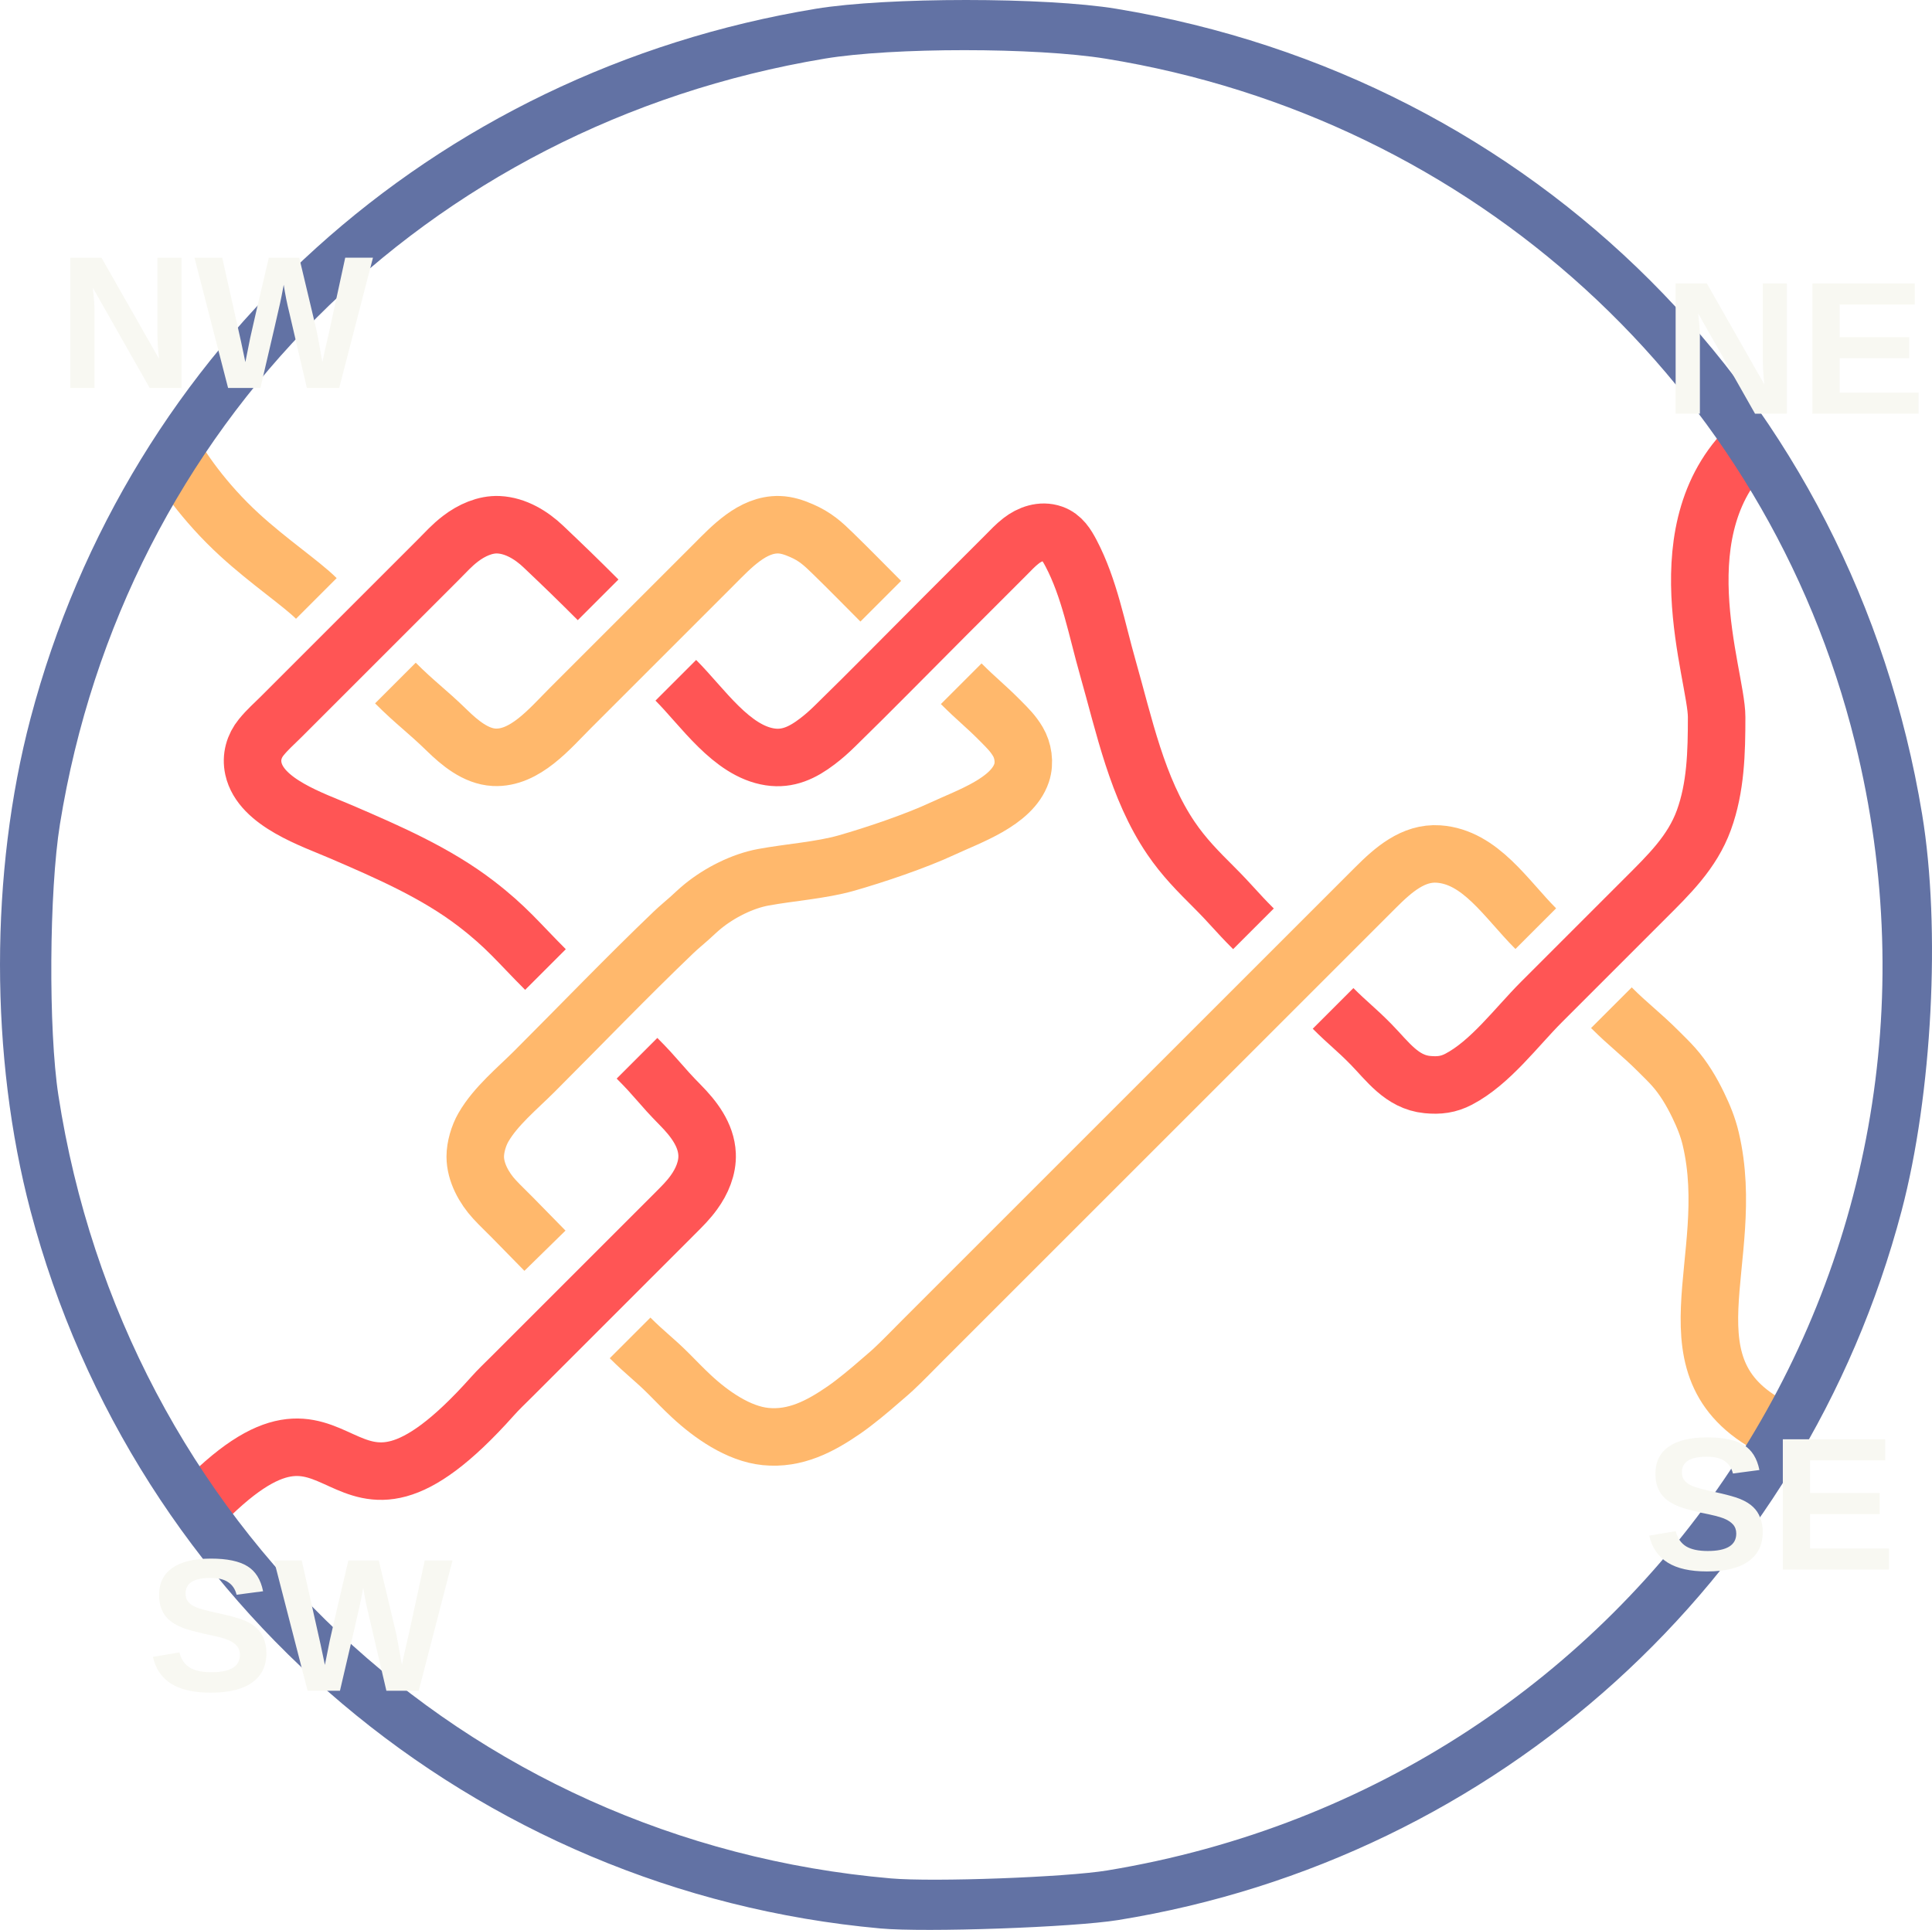
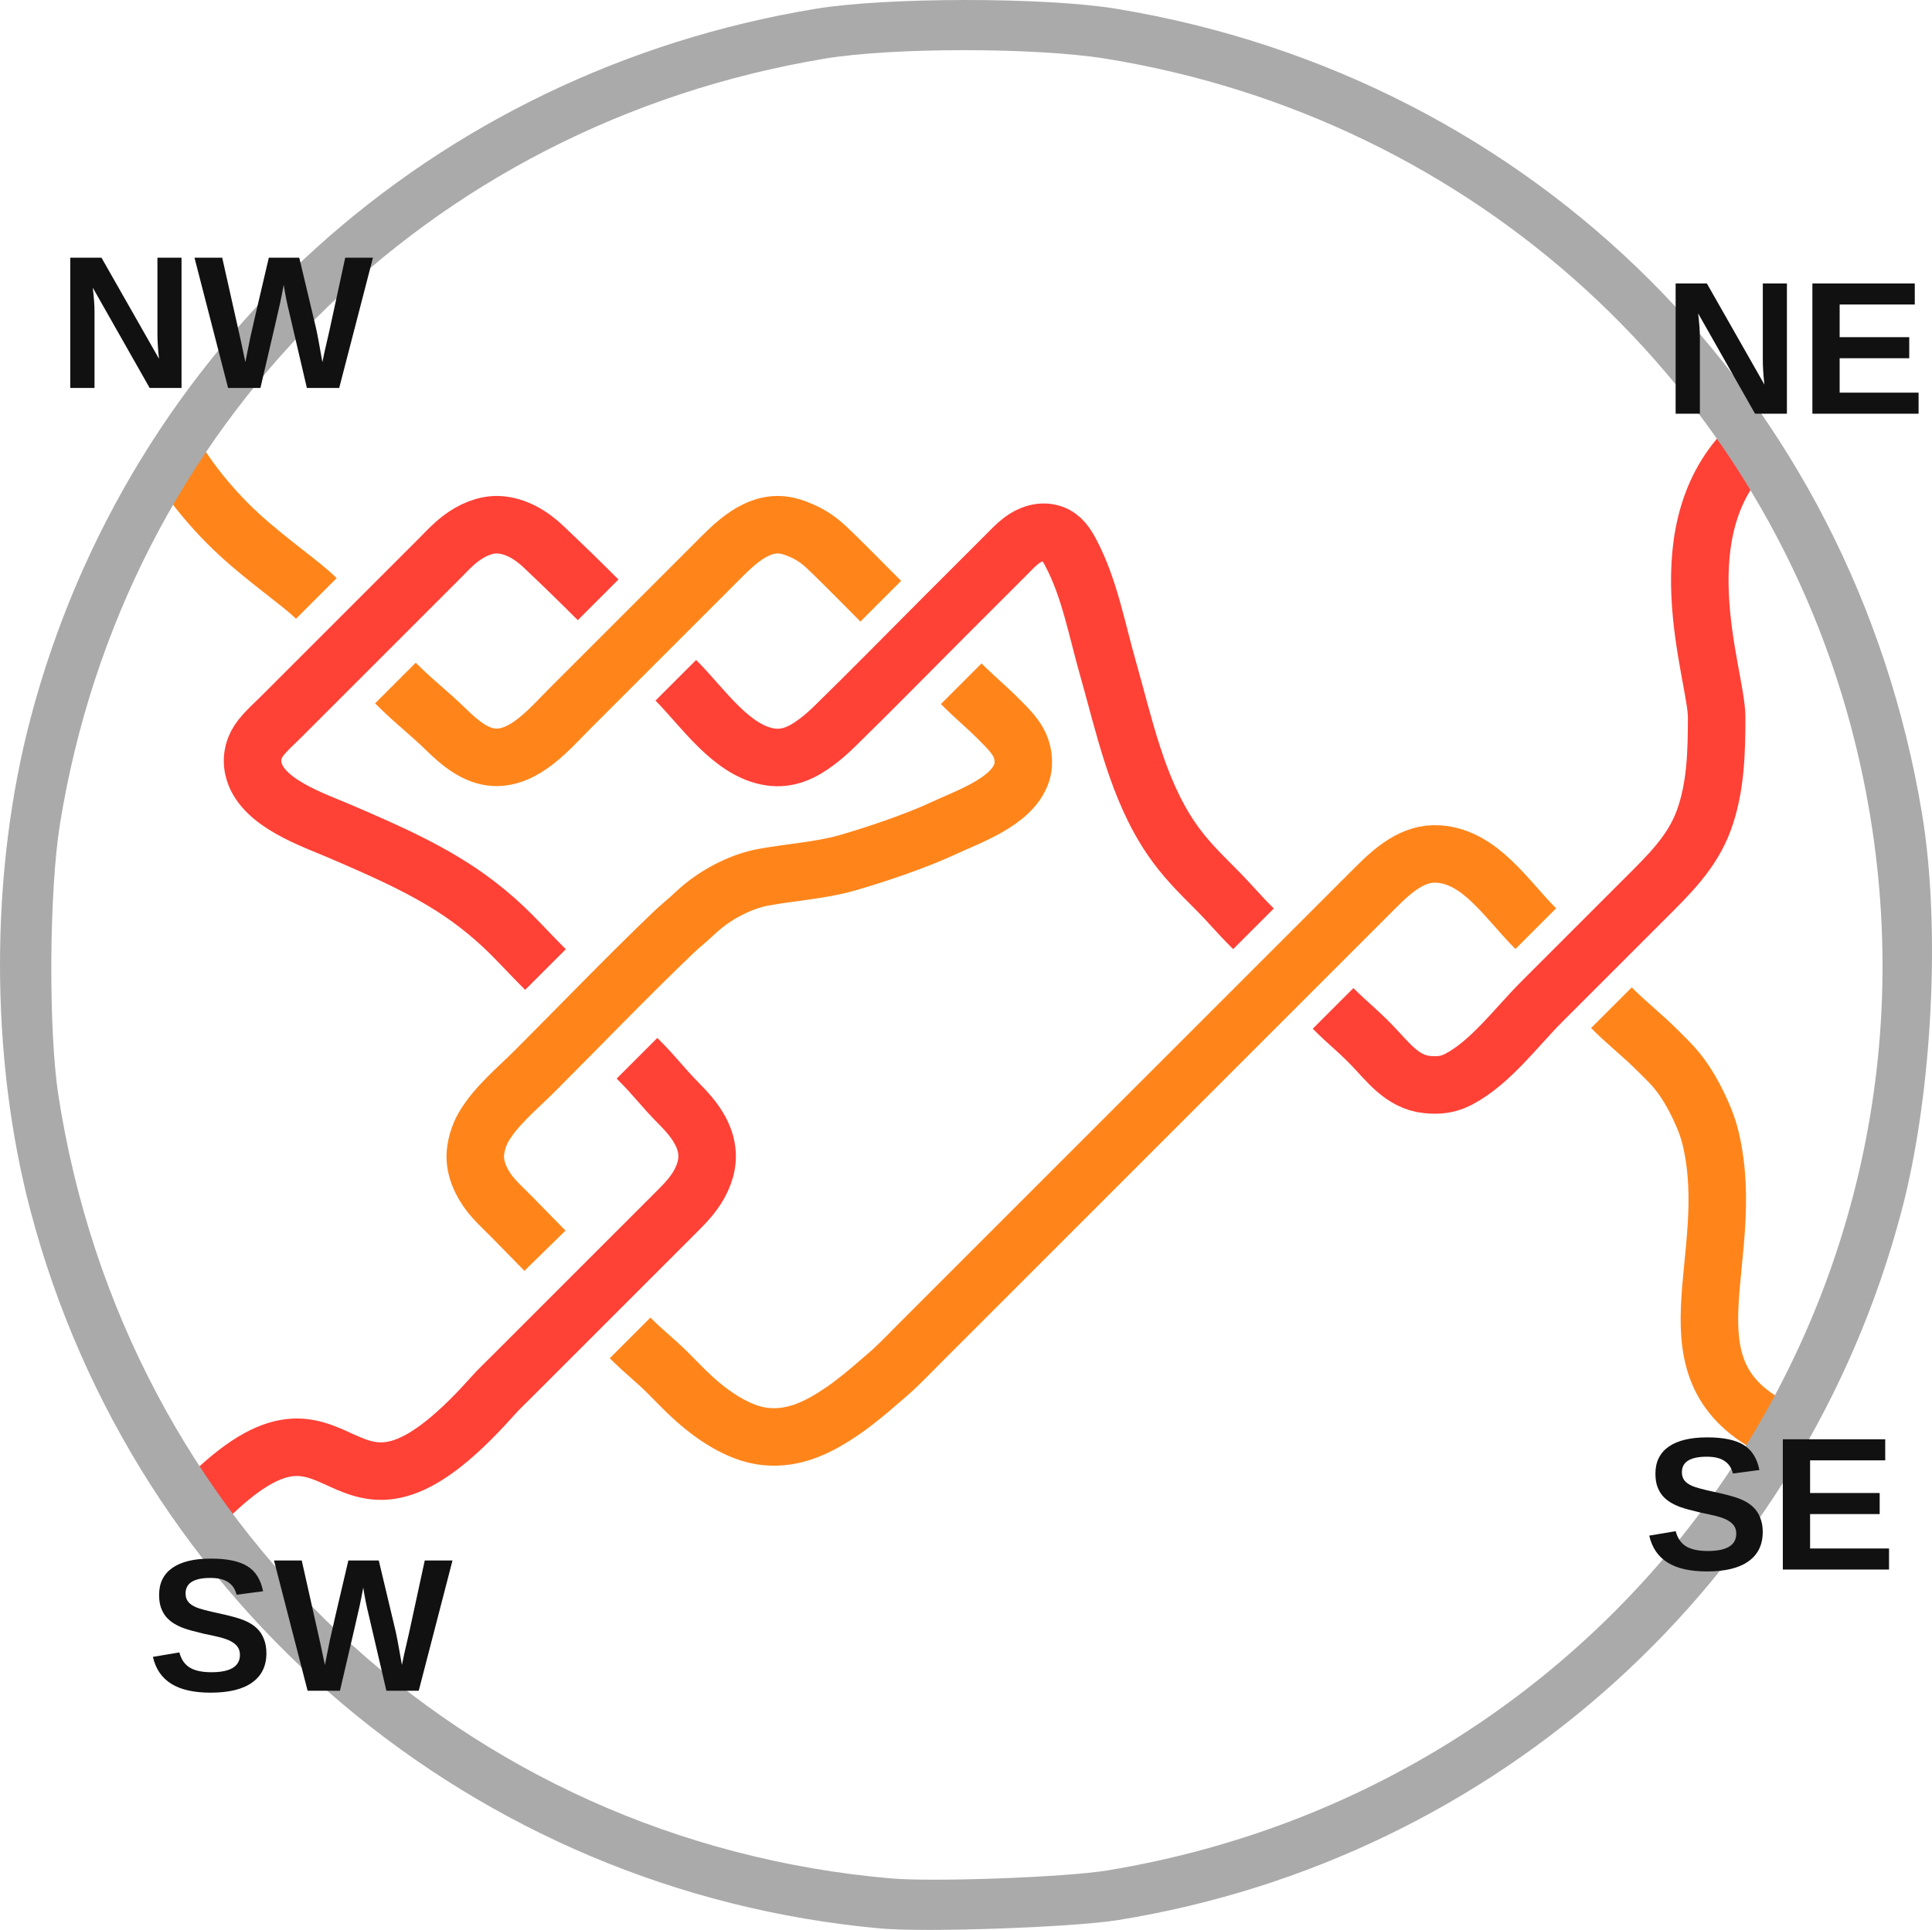
<svg xmlns="http://www.w3.org/2000/svg" viewBox="0 0 190.451 190.287" version="1.1" id="svg21826" xml:space="preserve">
  <defs id="defs21823" />
  <g id="layer1" transform="translate(-9.222851,-48.35235)">
    <g id="g137" transform="matrix(0.2211286,0,0,0.2211286,2.944805,1.078883)">
-       <path class=" stroke-orange  " style="display:inline;fill:none;stroke:#ffb86c;stroke-width:25.638;stroke-dasharray:none;stroke-opacity:1" d="m 169.409,480.631 c -6.486,-6.486 -21.246,-16.476 -34.2,-28.353 -15.889,-14.569 -26.526,-30.045 -31.812,-40.081 m 101.264,106.154 c 8.971,8.971 13.916,12.277 22.991,21.126 5.647,5.506 12.819,11.544 21,11.971 13.738,0.716 24.849,-12.805 34,-21.956 l 64,-64 c 7.728,-7.728 17.178,-18.052 29,-17.733 3.528,0.095 6.788,1.223 10,2.613 6.188,2.678 9.581,5.826 14,10.135 8.423,8.214 12.962,12.947 21.374,21.359 m 35.869,36.794 c 7.361,7.361 10.56,9.549 17.753,16.832 3.004,3.041 5.362,5.349 7.521,9 2.26,3.822 3.215,9.313 1.629,14 -4.368,12.913 -23.621,19.358 -35.146,24.742 -12.009,5.61 -30.273,11.776 -43,15.399 -11.27,3.208 -25.409,4.181 -37,6.323 -9.306,1.72 -19.459,6.829 -27,13.001 -2.152,1.761 -3.874,3.472 -6,5.37 -2.471,2.206 -4.511,3.826 -7,6.205 -20.291,19.402 -41.947,41.907 -62,61.961 -7.68,7.68 -17.348,15.555 -22.776,25 -2.114,3.679 -3.623,8.795 -3.623,13 0,7.013 3.954,14.056 8.493,19 2.821,3.073 5.082,5.116 7.907,8 l 14.673,14.981 m 37.953,38.879 c 7.089,7.089 10.387,9.153 17.374,16.14 3.517,3.517 6.313,6.482 10,9.911 8.757,8.144 20.917,16.706 33,17.919 13.257,1.331 24.377,-4.52 35,-11.855 5.066,-3.498 11.578,-8.927 16,-12.819 2.081,-1.832 3.829,-3.222 6,-5.245 4.307,-4.012 8.291,-8.202 13,-12.911 46.667,-46.667 93.333,-93.333 140,-140 l 62,-62 c 7.865,-7.862 16.749,-15.684 28,-14.909 18.71,1.288 30.192,20.101 43.374,33.283 m 33.71,35.252 c 7.82,7.82 13.164,11.619 20.916,19.374 2.412,2.413 4.572,4.474 6.826,7 4.454,4.99 7.992,10.963 10.915,17 2.411,4.981 4.337,9.671 5.604,15 12.885,54.185 -24.072,103.72 29.855,129.761" id="path137" />
-       <path class=" stroke-red  " style="display:inline;fill:none;stroke:#ff5555;stroke-width:25.638;stroke-dasharray:none;stroke-opacity:1" d="m 810.583,410.503 c -42.221,37.457 -16.932,104.104 -16.932,122.988 0,15.703 -0.373,31.402 -5.695,46 -5.24,14.372 -15.672,24.367 -26.305,35 l -46,46 c -11.28,11.28 -22.878,27.123 -37,34.506 -4.534,2.371 -8.68,2.91 -14,2.389 -11.367,-1.112 -17.772,-10.507 -25.015,-17.896 -6.796,-6.933 -10.074,-9.163 -16.976,-16.065 m -351.103,-17.336 c -12.256,-12.256 -17.217,-18.848 -30.907,-29.363 -17.913,-13.758 -39.316,-23.03 -60,-31.954 -12.682,-5.472 -35.972,-13.044 -39.301,-28.281 -1.114,-5.097 0.304,-10.063 3.529,-14 2.898,-3.537 5.492,-5.721 8.772,-9 10.569,-10.569 21.59,-21.59 32,-32 12.311,-12.311 25.366,-25.366 38,-38 3.614,-3.614 6.059,-6.439 10,-9.471 4.949,-3.807 11.072,-6.531 17,-6.255 7.596,0.355 14.591,4.621 20,9.765 9.846,9.364 14.753,14.096 24.374,23.717 m 34.636,35.869 c 11.922,11.922 24.762,31.534 41.991,34.161 7.939,1.21 14.448,-1.844 21,-6.827 3.059,-2.327 5.138,-4.183 8,-6.975 15.785,-15.397 33.3,-33.285 49,-48.985 8.542,-8.542 18.622,-18.636 27,-27 2.445,-2.441 4.301,-4.522 7,-6.606 3.774,-2.913 8.971,-4.886 13.985,-3.116 4.103,1.449 6.29,5.03 8.23,8.721 8.231,15.667 11.48,33.873 16.363,51 7.325,25.693 13.029,53.709 28.167,76 5.815,8.562 12.061,14.808 19.254,22 7.849,7.849 9.628,10.553 17.523,18.449 M 116.196,886.706 c 69.34,-73.102 58.451,31.773 131.63,-50.215 3.04,-3.406 5.388,-5.562 8.826,-9 l 33,-33 20,-20 c 6.446,-6.446 13.657,-13.627 19.999,-20 2.995,-3.009 5.54,-5.511 8.073,-9 3.59,-4.945 6.14,-10.914 5.881,-17 -0.371,-8.719 -6.011,-15.981 -11.957,-22 -8.893,-9.003 -10.324,-11.87 -19.286,-20.832" id="path137-6" />
+       <path class="stroke-orange" style="display:inline;fill:none;stroke:#FF851B;stroke-width:25.638;stroke-dasharray:none;stroke-opacity:1" d="m 169.409,480.631 c -6.486,-6.486 -21.246,-16.476 -34.2,-28.353 -15.889,-14.569 -26.526,-30.045 -31.812,-40.081 m 101.264,106.154 c 8.971,8.971 13.916,12.277 22.991,21.126 5.647,5.506 12.819,11.544 21,11.971 13.738,0.716 24.849,-12.805 34,-21.956 l 64,-64 c 7.728,-7.728 17.178,-18.052 29,-17.733 3.528,0.095 6.788,1.223 10,2.613 6.188,2.678 9.581,5.826 14,10.135 8.423,8.214 12.962,12.947 21.374,21.359 m 35.869,36.794 c 7.361,7.361 10.56,9.549 17.753,16.832 3.004,3.041 5.362,5.349 7.521,9 2.26,3.822 3.215,9.313 1.629,14 -4.368,12.913 -23.621,19.358 -35.146,24.742 -12.009,5.61 -30.273,11.776 -43,15.399 -11.27,3.208 -25.409,4.181 -37,6.323 -9.306,1.72 -19.459,6.829 -27,13.001 -2.152,1.761 -3.874,3.472 -6,5.37 -2.471,2.206 -4.511,3.826 -7,6.205 -20.291,19.402 -41.947,41.907 -62,61.961 -7.68,7.68 -17.348,15.555 -22.776,25 -2.114,3.679 -3.623,8.795 -3.623,13 0,7.013 3.954,14.056 8.493,19 2.821,3.073 5.082,5.116 7.907,8 l 14.673,14.981 m 37.953,38.879 c 7.089,7.089 10.387,9.153 17.374,16.14 3.517,3.517 6.313,6.482 10,9.911 8.757,8.144 20.917,16.706 33,17.919 13.257,1.331 24.377,-4.52 35,-11.855 5.066,-3.498 11.578,-8.927 16,-12.819 2.081,-1.832 3.829,-3.222 6,-5.245 4.307,-4.012 8.291,-8.202 13,-12.911 46.667,-46.667 93.333,-93.333 140,-140 l 62,-62 c 7.865,-7.862 16.749,-15.684 28,-14.909 18.71,1.288 30.192,20.101 43.374,33.283 m 33.71,35.252 c 7.82,7.82 13.164,11.619 20.916,19.374 2.412,2.413 4.572,4.474 6.826,7 4.454,4.99 7.992,10.963 10.915,17 2.411,4.981 4.337,9.671 5.604,15 12.885,54.185 -24.072,103.72 29.855,129.761" id="path137" />
+       <path class="stroke-red" style="display:inline;fill:none;stroke:#FF4136;stroke-width:25.638;stroke-dasharray:none;stroke-opacity:1" d="m 810.583,410.503 c -42.221,37.457 -16.932,104.104 -16.932,122.988 0,15.703 -0.373,31.402 -5.695,46 -5.24,14.372 -15.672,24.367 -26.305,35 l -46,46 c -11.28,11.28 -22.878,27.123 -37,34.506 -4.534,2.371 -8.68,2.91 -14,2.389 -11.367,-1.112 -17.772,-10.507 -25.015,-17.896 -6.796,-6.933 -10.074,-9.163 -16.976,-16.065 m -351.103,-17.336 c -12.256,-12.256 -17.217,-18.848 -30.907,-29.363 -17.913,-13.758 -39.316,-23.03 -60,-31.954 -12.682,-5.472 -35.972,-13.044 -39.301,-28.281 -1.114,-5.097 0.304,-10.063 3.529,-14 2.898,-3.537 5.492,-5.721 8.772,-9 10.569,-10.569 21.59,-21.59 32,-32 12.311,-12.311 25.366,-25.366 38,-38 3.614,-3.614 6.059,-6.439 10,-9.471 4.949,-3.807 11.072,-6.531 17,-6.255 7.596,0.355 14.591,4.621 20,9.765 9.846,9.364 14.753,14.096 24.374,23.717 m 34.636,35.869 c 11.922,11.922 24.762,31.534 41.991,34.161 7.939,1.21 14.448,-1.844 21,-6.827 3.059,-2.327 5.138,-4.183 8,-6.975 15.785,-15.397 33.3,-33.285 49,-48.985 8.542,-8.542 18.622,-18.636 27,-27 2.445,-2.441 4.301,-4.522 7,-6.606 3.774,-2.913 8.971,-4.886 13.985,-3.116 4.103,1.449 6.29,5.03 8.23,8.721 8.231,15.667 11.48,33.873 16.363,51 7.325,25.693 13.029,53.709 28.167,76 5.815,8.562 12.061,14.808 19.254,22 7.849,7.849 9.628,10.553 17.523,18.449 M 116.196,886.706 c 69.34,-73.102 58.451,31.773 131.63,-50.215 3.04,-3.406 5.388,-5.562 8.826,-9 l 33,-33 20,-20 c 6.446,-6.446 13.657,-13.627 19.999,-20 2.995,-3.009 5.54,-5.511 8.073,-9 3.59,-4.945 6.14,-10.914 5.881,-17 -0.371,-8.719 -6.011,-15.981 -11.957,-22 -8.893,-9.003 -10.324,-11.87 -19.286,-20.832" id="path137-6" />
    </g>
-     <path class="stroke-highlight" style="display:inline;fill:#6272a4;fill-opacity:1;stroke:none;stroke-width:0.353;stroke-opacity:1" d="M 95.987,238.496 C 55.967,234.87 22.49,206.592 12.233,167.749 c -4.013,-15.198 -4.013,-33.368 0,-48.566 9.679,-36.655 39.637,-63.734 77.404,-69.965 6.992,-1.154 22.642,-1.154 29.633,0 41.257,6.807 72.624,38.175 79.432,79.432 1.85,11.211 0.998,27.642 -2.028,39.1 -9.657,36.57 -39.811,63.872 -77.228,69.921 -4.454,0.72 -18.982,1.232 -23.46,0.826 z m 22.401,-5.72 c 52.755,-8.696 86.477,-59.58 73.701,-111.214 -8.705,-35.184 -37.597,-61.553 -73.878,-67.425 -6.899,-1.117 -21.007,-1.118 -27.693,-0.002 -39.313,6.559 -69.068,36.348 -75.385,75.472 -1.068,6.615 -1.147,20.3 -0.155,26.737 6.488,42.08 39.945,73.561 82.067,77.22 4.23,0.367 17.254,-0.113 21.343,-0.787 z" id="path21850" />
-     <text xml:space="preserve" class=" fill-foreground  " style="font-style:normal;font-variant:normal;font-weight:bold;font-stretch:normal;font-size:18.667px;line-height:1.25;font-family:Arial;-inkscape-font-specification:'Arial Bold';fill:#f8f8f2;fill-opacity:1;stroke:none" x="14.898" y="86.607" id="text1">
-       <tspan id="tspan1" x="14.898" class=" fill-foreground  " y="86.607" style="font-style:normal;font-variant:normal;font-weight:bold;font-stretch:normal;font-size:18.667px;font-family:Arial;-inkscape-font-specification:'Arial Bold';fill:#f8f8f2;fill-opacity:1">NW</tspan>
+     <path class="fill-comment" style="display:inline;fill:#AAAAAA;fill-opacity:1;stroke:none;stroke-width:0.353;stroke-opacity:1" d="M 95.987,238.496 C 55.967,234.87 22.49,206.592 12.233,167.749 c -4.013,-15.198 -4.013,-33.368 0,-48.566 9.679,-36.655 39.637,-63.734 77.404,-69.965 6.992,-1.154 22.642,-1.154 29.633,0 41.257,6.807 72.624,38.175 79.432,79.432 1.85,11.211 0.998,27.642 -2.028,39.1 -9.657,36.57 -39.811,63.872 -77.228,69.921 -4.454,0.72 -18.982,1.232 -23.46,0.826 z m 22.401,-5.72 c 52.755,-8.696 86.477,-59.58 73.701,-111.214 -8.705,-35.184 -37.597,-61.553 -73.878,-67.425 -6.899,-1.117 -21.007,-1.118 -27.693,-0.002 -39.313,6.559 -69.068,36.348 -75.385,75.472 -1.068,6.615 -1.147,20.3 -0.155,26.737 6.488,42.08 39.945,73.561 82.067,77.22 4.23,0.367 17.254,-0.113 21.343,-0.787 z" id="path21850" />
+     <text xml:space="preserve" class="fill-foreground" style="font-style:normal;font-variant:normal;font-weight:bold;font-stretch:normal;font-size:18.667px;line-height:1.25;font-family:Arial;-inkscape-font-specification:'Arial Bold';fill:#111111;fill-opacity:1;stroke:none" x="14.898" y="86.607" id="text1">
+       <tspan id="tspan1" x="14.898" class="fill-foreground" y="86.607" style="font-style:normal;font-variant:normal;font-weight:bold;font-stretch:normal;font-size:18.667px;font-family:Arial;-inkscape-font-specification:'Arial Bold';fill:#111111;fill-opacity:1">NW</tspan>
    </text>
-     <text xml:space="preserve" style="font-style:normal;font-variant:normal;font-weight:bold;font-stretch:normal;font-size:18.667px;line-height:1.25;font-family:Arial;-inkscape-font-specification:'Arial Bold';fill:#f8f8f2;fill-opacity:1;stroke:none" x="23.767" y="215.061" id="text1-8">
-       <tspan id="tspan1-46" class=" fill-foreground  " x="23.767" y="215.061" style="font-style:normal;font-variant:normal;font-weight:bold;font-stretch:normal;font-size:18.667px;font-family:Arial;-inkscape-font-specification:'Arial Bold';fill:#f8f8f2;fill-opacity:1">SW</tspan>
+     <text xml:space="preserve" style="font-style:normal;font-variant:normal;font-weight:bold;font-stretch:normal;font-size:18.667px;line-height:1.25;font-family:Arial;-inkscape-font-specification:'Arial Bold';fill:#111111;fill-opacity:1;stroke:none" x="23.767" y="215.061" id="text1-8" class="fill-foreground">
+       <tspan id="tspan1-46" class="fill-foreground" x="23.767" y="215.061" style="font-style:normal;font-variant:normal;font-weight:bold;font-stretch:normal;font-size:18.667px;font-family:Arial;-inkscape-font-specification:'Arial Bold';fill:#111111;fill-opacity:1">SW</tspan>
    </text>
-     <text xml:space="preserve" style="font-style:normal;font-variant:normal;font-weight:bold;font-stretch:normal;font-size:18.667px;line-height:1.25;font-family:Arial;-inkscape-font-specification:'Arial Bold';fill:#f8f8f2;fill-opacity:1;stroke:none" x="171.268" y="203.111" id="text1-8-4">
-       <tspan id="tspan1-46-1" class=" fill-foreground  " x="171.268" y="203.111" style="font-style:normal;font-variant:normal;font-weight:bold;font-stretch:normal;font-size:18.667px;font-family:Arial;-inkscape-font-specification:'Arial Bold';fill:#f8f8f2;fill-opacity:1">SE</tspan>
+     <text xml:space="preserve" style="font-style:normal;font-variant:normal;font-weight:bold;font-stretch:normal;font-size:18.667px;line-height:1.25;font-family:Arial;-inkscape-font-specification:'Arial Bold';fill:#111111;fill-opacity:1;stroke:none" x="171.268" y="203.111" id="text1-8-4" class="fill-foreground">
+       <tspan id="tspan1-46-1" class="fill-foreground" x="171.268" y="203.111" style="font-style:normal;font-variant:normal;font-weight:bold;font-stretch:normal;font-size:18.667px;font-family:Arial;-inkscape-font-specification:'Arial Bold';fill:#111111;fill-opacity:1">SE</tspan>
    </text>
-     <text xml:space="preserve" style="font-style:normal;font-variant:normal;font-weight:bold;font-stretch:normal;font-size:18.667px;line-height:1.25;font-family:Arial;-inkscape-font-specification:'Arial Bold';fill:#f8f8f2;fill-opacity:1;stroke:none" x="173.154" y="89.143" id="text1-1">
-       <tspan id="tspan1-4" class=" fill-foreground  " x="173.154" y="89.143" style="font-style:normal;font-variant:normal;font-weight:bold;font-stretch:normal;font-size:18.667px;font-family:Arial;-inkscape-font-specification:'Arial Bold';fill:#f8f8f2;fill-opacity:1">NE</tspan>
+     <text xml:space="preserve" style="font-style:normal;font-variant:normal;font-weight:bold;font-stretch:normal;font-size:18.667px;line-height:1.25;font-family:Arial;-inkscape-font-specification:'Arial Bold';fill:#111111;fill-opacity:1;stroke:none" x="173.154" y="89.143" id="text1-1" class="fill-foreground">
+       <tspan id="tspan1-4" class="fill-foreground" x="173.154" y="89.143" style="font-style:normal;font-variant:normal;font-weight:bold;font-stretch:normal;font-size:18.667px;font-family:Arial;-inkscape-font-specification:'Arial Bold';fill:#111111;fill-opacity:1">NE</tspan>
    </text>
  </g>
</svg>
